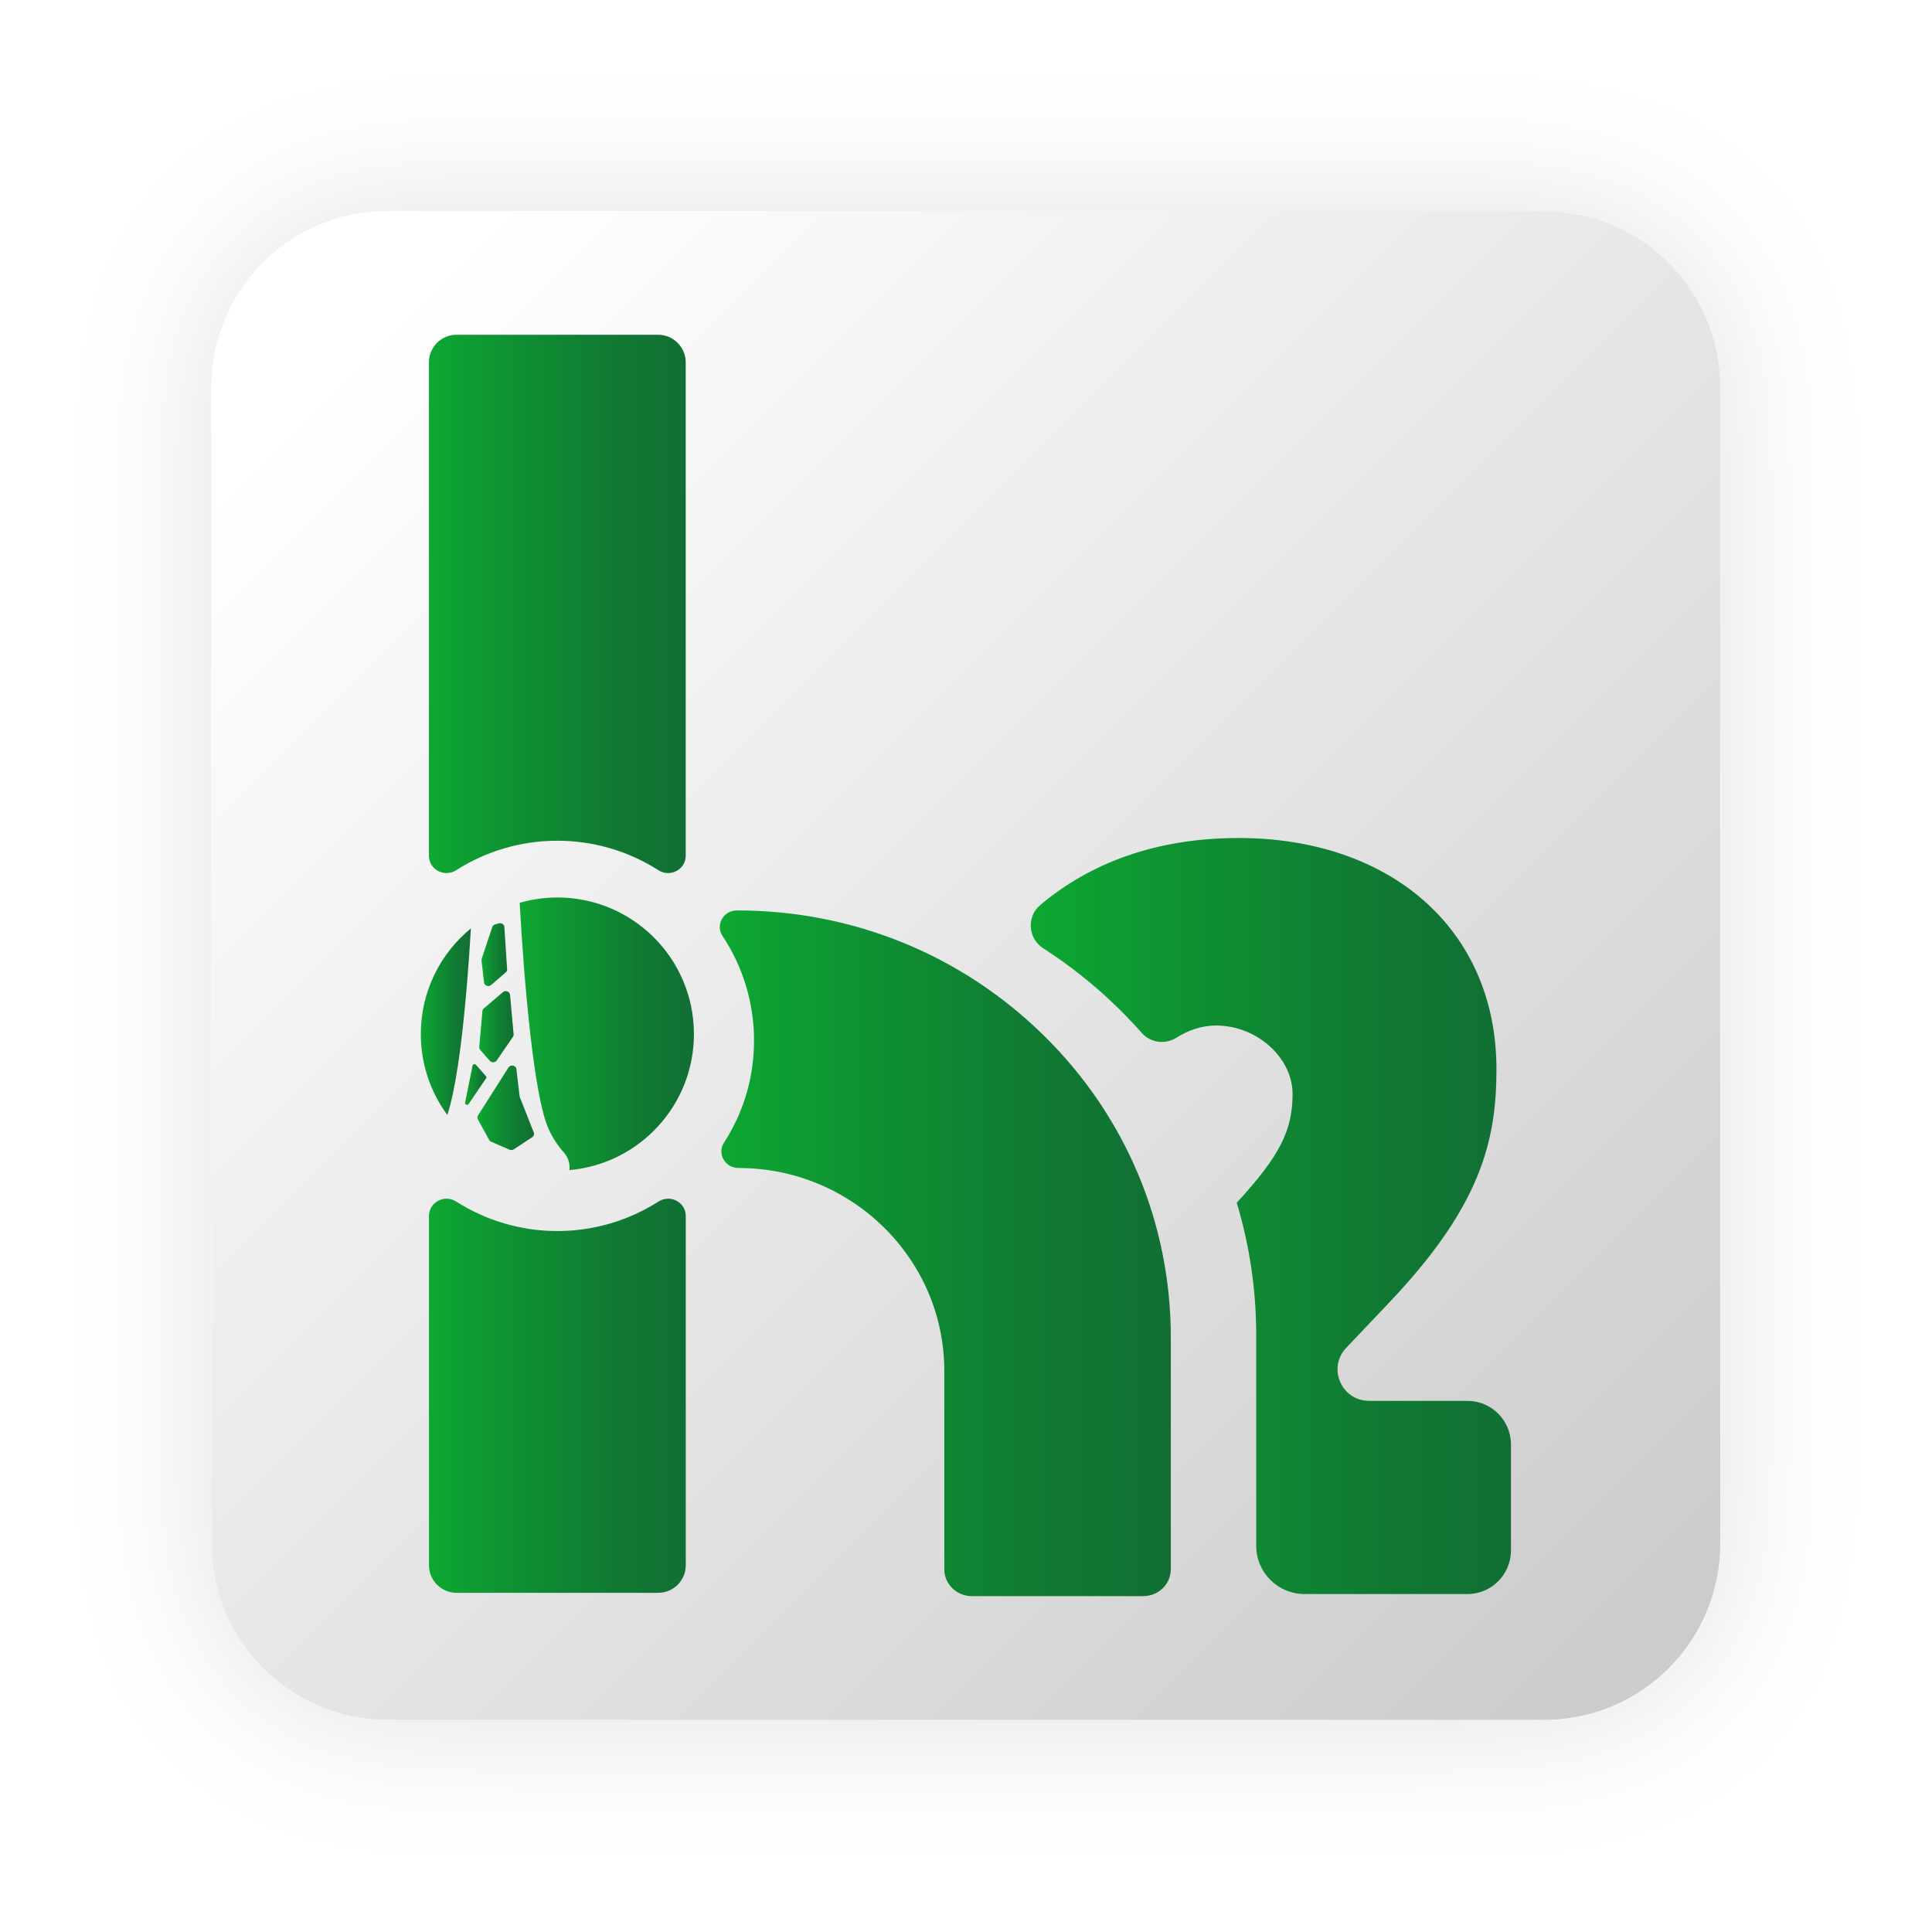
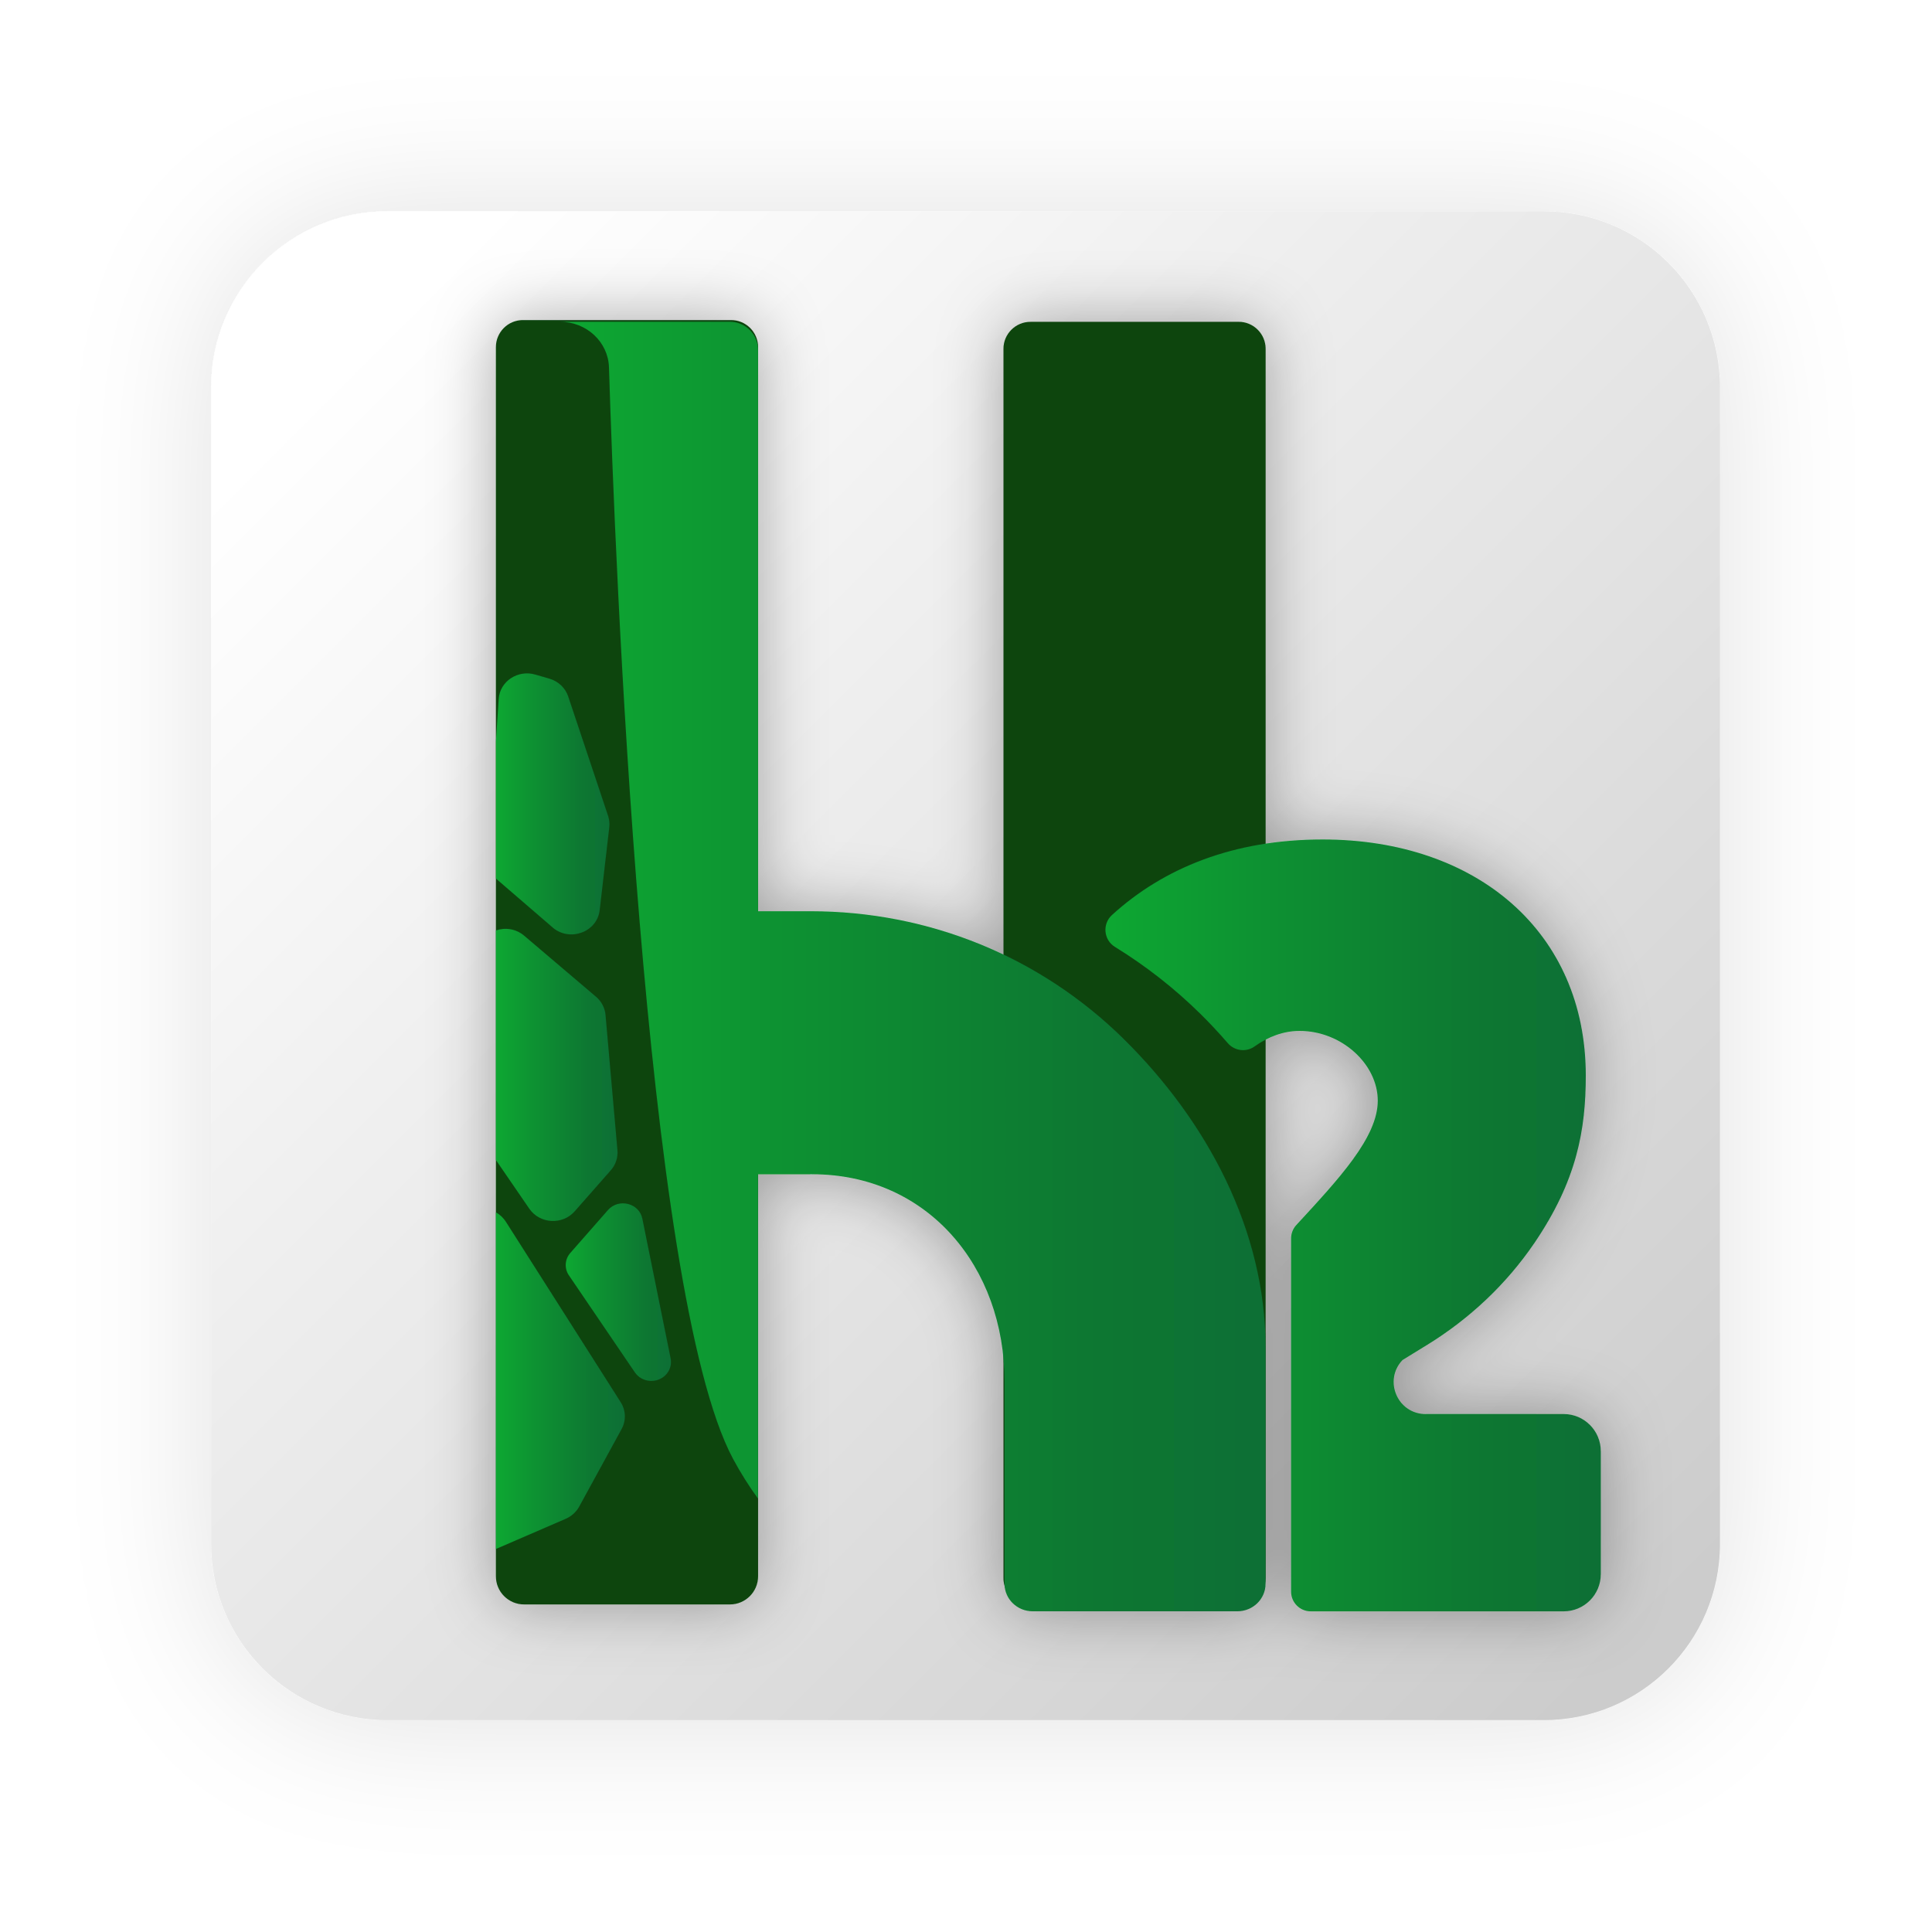
<svg xmlns="http://www.w3.org/2000/svg" xmlns:xlink="http://www.w3.org/1999/xlink" id="Layer_1" data-name="Layer 1" viewBox="0 0 461.28 461.28">
  <defs>
    <style>
      .cls-1 {
-         fill: url(#linear-gradient-2);
+         filter: url(#drop-shadow-2);
      }

      .cls-2 {
-         fill: url(#linear-gradient-10);
+         fill: url(#Degradado_sin_nombre_7-3);
      }

      .cls-3 {
-         fill: url(#linear-gradient-4);
+         fill: url(#Degradado_sin_nombre_7-4);
      }

      .cls-4 {
-         fill: url(#linear-gradient-3);
+         fill: url(#Degradado_sin_nombre_7);
      }

      .cls-5 {
-         fill: url(#linear-gradient-5);
+         fill: url(#Degradado_sin_nombre_7-6);
      }

      .cls-6 {
-         fill: url(#linear-gradient-8);
+         fill: url(#Degradado_sin_nombre_7-5);
      }

      .cls-7 {
-         fill: url(#linear-gradient-7);
+         fill: url(#Degradado_sin_nombre_7-2);
      }

      .cls-8 {
-         fill: url(#linear-gradient-9);
-       }
- 
-       .cls-9 {
-         fill: url(#linear-gradient-6);
-       }
- 
-       .cls-10 {
        fill: url(#Degradado_sin_nombre_10);
        filter: url(#drop-shadow-1);
      }

-       .cls-11 {
-         fill: url(#linear-gradient);
+       .cls-9 {
+         fill: #074411;
      }
    </style>
-     <linearGradient id="Degradado_sin_nombre_10" data-name="Degradado sin nombre 10" x1="84.04" y1="83.94" x2="391.64" y2="391.54" gradientUnits="userSpaceOnUse">
+     <linearGradient id="Degradado_sin_nombre_10" data-name="Degradado sin nombre 10" x1="83.97" y1="84" x2="391.57" y2="391.6" gradientUnits="userSpaceOnUse">
      <stop offset="0" stop-color="#fff" />
      <stop offset="1" stop-color="#ccc" />
    </linearGradient>
    <filter id="drop-shadow-1" x="0" y="0" width="461.28" height="461.28" filterUnits="userSpaceOnUse">
      <feOffset dx="0" dy="0" />
      <feGaussianBlur result="blur" stdDeviation="16.79" />
      <feFlood flood-color="#000" flood-opacity=".12" />
      <feComposite in2="blur" operator="in" />
      <feComposite in="SourceGraphic" />
    </filter>
-     <linearGradient id="linear-gradient" x1="102.41" y1="1100.87" x2="163.73" y2="1100.87" gradientTransform="translate(0 1245.06) scale(1 -1)" gradientUnits="userSpaceOnUse">
+     <filter id="drop-shadow-2" x="95.34" y="53.36" width="309.84" height="354.48" filterUnits="userSpaceOnUse">
+       <feOffset dx="0" dy="0" />
+       <feGaussianBlur result="blur-2" stdDeviation="7.64" />
+       <feFlood flood-color="#000" flood-opacity=".33" />
+       <feComposite in2="blur-2" operator="in" />
+       <feComposite in="SourceGraphic" />
+     </filter>
+     <linearGradient id="Degradado_sin_nombre_7" data-name="Degradado sin nombre 7" x1="263.91" y1="292.57" x2="382.16" y2="292.57" gradientUnits="userSpaceOnUse">
      <stop offset="0" stop-color="#0da832" />
      <stop offset=".29" stop-color="#0e9332" />
      <stop offset=".74" stop-color="#107833" />
      <stop offset="1" stop-color="#116f34" />
    </linearGradient>
-     <linearGradient id="linear-gradient-2" x1="102.41" y1="911.81" x2="163.72" y2="911.81" xlink:href="#linear-gradient" />
-     <linearGradient id="linear-gradient-3" x1="171.85" y1="945.83" x2="279.55" y2="945.83" xlink:href="#linear-gradient" />
-     <linearGradient id="linear-gradient-4" x1="246.09" y1="954.73" x2="360.75" y2="954.73" xlink:href="#linear-gradient" />
-     <linearGradient id="linear-gradient-5" x1="114.94" y1="1017.14" x2="121.08" y2="1017.14" xlink:href="#linear-gradient" />
-     <linearGradient id="linear-gradient-6" x1="114.42" y1="999.94" x2="122.64" y2="999.94" xlink:href="#linear-gradient" />
-     <linearGradient id="linear-gradient-7" x1="111.03" y1="986.13" x2="116.15" y2="986.13" xlink:href="#linear-gradient" />
-     <linearGradient id="linear-gradient-8" x1="124.08" y1="998.23" x2="165.68" y2="998.23" xlink:href="#linear-gradient" />
-     <linearGradient id="linear-gradient-9" x1="100.47" y1="1001.12" x2="112.43" y2="1001.12" xlink:href="#linear-gradient" />
-     <linearGradient id="linear-gradient-10" x1="113.97" y1="980.56" x2="127.5" y2="980.56" xlink:href="#linear-gradient" />
+     <linearGradient id="Degradado_sin_nombre_7-2" data-name="Degradado sin nombre 7" x1="133.74" y1="230.78" x2="302.18" y2="230.78" xlink:href="#Degradado_sin_nombre_7" />
+     <linearGradient id="Degradado_sin_nombre_7-3" data-name="Degradado sin nombre 7" x1="118.4" y1="191.93" x2="145.51" y2="191.93" xlink:href="#Degradado_sin_nombre_7" />
+     <linearGradient id="Degradado_sin_nombre_7-4" data-name="Degradado sin nombre 7" x1="118.4" y1="256.64" x2="147.44" y2="256.64" xlink:href="#Degradado_sin_nombre_7" />
+     <linearGradient id="Degradado_sin_nombre_7-5" data-name="Degradado sin nombre 7" x1="135.07" y1="308.5" x2="160.2" y2="308.5" xlink:href="#Degradado_sin_nombre_7" />
+     <linearGradient id="Degradado_sin_nombre_7-6" data-name="Degradado sin nombre 7" x1="118.4" y1="329.64" x2="149.17" y2="329.64" xlink:href="#Degradado_sin_nombre_7" />
  </defs>
-   <rect class="cls-10" x="50.49" y="50.39" width="360.24" height="360.24" rx="42.06" ry="42.06" />
-   <g>
+   <rect class="cls-8" x="50.42" y="50.45" width="360.24" height="360.24" rx="42.06" ry="42.06" />
+   <g class="cls-1">
+     <path class="cls-9" d="M246.03,76.84c-3.56,0-6.45,2.89-6.45,6.45v293.48c0,3.71,3.01,6.72,6.72,6.72h49.16c3.7,0,6.72-3.02,6.72-6.72V83.28c0-3.56-2.89-6.45-6.45-6.45h-49.7Z" />
+     <path class="cls-9" d="M124.85,76.42c-3.56,0-6.45,2.89-6.45,6.45v293.48c0,3.71,3.01,6.72,6.72,6.72h49.16c3.7,0,6.72-3.02,6.72-6.72V82.87c0-3.56-2.89-6.45-6.45-6.45h-49.7Z" />
+     <path class="cls-4" d="M340.4,337.62c-6.71,0-10.16-8.03-5.54-12.9l5.87-3.61c10.15-6.24,18.94-14.51,25.64-24.36,10.09-14.85,12.25-26.91,12.25-39.95,0-34.23-25.98-56.37-62.84-56.37-21.21,0-37.97,6.8-50.29,18.04-2.35,2.15-1.99,5.96.73,7.62,7.31,4.5,14.16,9.84,20.41,16,2.27,2.24,4.44,4.56,6.5,6.95,1.61,1.88,4.39,2.25,6.4.81,3.29-2.35,6.94-3.71,10.77-3.71,9.99,0,18.65,7.91,18.65,16.66s-9.27,18.65-19.45,29.69c-.8.87-1.24,2-1.24,3.18,0,10.92,0,67.58,0,84.36,0,2.59,2.1,4.69,4.69,4.69h60.38c4.9,0,8.87-3.97,8.87-8.87v-29.37c0-4.9-3.97-8.87-8.87-8.87h-32.9Z" />
    <g>
-       <path class="cls-11" d="M157.14,79.93h-48.15c-3.63,0-6.58,2.95-6.58,6.58v117.77c0,2.61,2.14,4.17,4.21,4.17h0c.81,0,1.59-.23,2.31-.69,7.21-4.6,15.56-7.03,24.13-7.03s16.92,2.43,24.13,7.03c.72.46,1.5.69,2.32.69,2.06,0,4.21-1.56,4.21-4.17v-117.77c0-3.63-2.95-6.58-6.58-6.58Z" />
-       <path class="cls-1" d="M159.52,286.2c-.81,0-1.59.23-2.32.69-7.21,4.6-15.56,7.03-24.13,7.03s-16.92-2.43-24.13-7.03c-.72-.46-1.5-.69-2.31-.69-2.06,0-4.21,1.56-4.21,4.17v83.35c0,3.63,2.95,6.58,6.58,6.58h48.15c3.63,0,6.58-2.95,6.58-6.58v-83.35c0-2.61-2.14-4.17-4.21-4.17h0Z" />
-       <path class="cls-4" d="M249.23,247.25c-19.57-19.27-45.58-29.88-73.27-29.88-1.56,0-2.92.8-3.64,2.14-.33.61-.96,2.21.18,3.94,4.93,7.43,7.53,16.07,7.53,24.96s-2.48,17.11-7.18,24.43c-1.11,1.73-.46,3.31-.14,3.91.72,1.33,2.08,2.12,3.63,2.12,27.09,0,49.12,21.73,49.12,48.44v47.36c0,3.54,2.95,6.42,6.58,6.42h40.92c3.63,0,6.58-2.88,6.58-6.42v-55.36c0-27.22-10.76-52.82-30.31-72.07h0Z" />
-     </g>
-     <path class="cls-3" d="M326.84,334.45c-6.57,0-9.95-7.87-5.43-12.63l9.78-10.31c22.19-23.2,26.1-38.82,26.1-56.22,0-33.53-25.45-55.21-61.56-55.21-19.69,0-35.48,5.98-47.35,15.99-3.32,2.79-2.96,7.99.68,10.33,6.46,4.15,12.53,8.99,18.11,14.48,1.88,1.86,3.69,3.76,5.42,5.73,2.11,2.39,5.62,2.83,8.31,1.14,2.93-1.84,6.12-2.9,9.45-2.9,9.79,0,18.26,7.75,18.26,16.32s-2.88,14.65-13.33,25.99h-.01c3.07,10.14,4.66,20.77,4.66,31.65v50.25c0,6.37,5.16,11.53,11.53,11.53h38.89c5.75,0,10.4-4.66,10.4-10.4v-25.32c0-5.75-4.66-10.4-10.4-10.4h-23.52,0Z" />
-     <g>
-       <path class="cls-5" d="M116.58,235.43c.18,0,.44-.04.69-.26l3.49-3.01c.23-.19.35-.47.32-.75l-.66-10.1c-.03-.5-.48-.89-1.02-.89-.1,0-.21.01-.31.04l-.89.26c-.32.09-.57.33-.67.63l-2.53,7.59c-.04.12-.05.26-.04.38l.61,5.26c.07.55.58.85,1.02.85Z" />
-       <path class="cls-9" d="M114.65,250.67l2.3,2.61c.2.23.48.35.79.35.35,0,.68-.16.86-.44l3.87-5.64c.12-.18.18-.38.16-.59l-.85-9.44c-.05-.57-.57-.88-1.03-.88-.18,0-.44.04-.68.25l-4.56,3.88c-.19.16-.31.38-.33.62l-.76,8.6c-.02.24.06.49.23.68Z" />
-       <path class="cls-7" d="M113.3,254.07c-.19,0-.42.11-.47.35l-1.8,8.88c-.02.13.02.26.12.36.12.12.27.13.34.13h0c.16,0,.32-.07.4-.2l4.18-6.16c.1-.15.09-.33-.03-.47l-2.39-2.72c-.12-.13-.26-.16-.36-.16h0Z" />
-       <path class="cls-6" d="M133.08,214.29c-3.12,0-6.14.44-9,1.26,1.06,19.35,3.41,46.25,6.87,53.94.94,2.08,2.17,3.98,3.67,5.67,1.06,1.19,1.52,2.72,1.33,4.21,16.66-1.46,29.73-15.44,29.73-32.48,0-18.01-14.6-32.61-32.61-32.61h0Z" />
-       <path class="cls-8" d="M111.46,235.35c.39-4.63.71-9.3.97-13.69-7.3,5.98-11.96,15.06-11.96,25.24,0,7.23,2.36,13.91,6.34,19.32,1.84-5.67,3.43-16.2,4.65-30.87h0Z" />
-       <path class="cls-2" d="M124.2,262.25c-.08-.19-.13-.4-.15-.61l-.76-6.38c-.07-.58-.58-.85-1.03-.85-.21,0-.6.06-.86.47l-7.28,11.45c-.18.28-.19.62-.03.91l2.7,4.93c.1.19.27.34.48.43l4.39,1.9c.13.06.28.09.43.09.21,0,.41-.06.59-.18l4.4-2.9c.38-.25.53-.7.37-1.1l-3.22-8.16h-.02Z" />
+       <path class="cls-7" d="M268.3,248.07c-19.98-19.67-46.54-30.51-74.8-30.51h-12.51V83.55c0-3.7-3.01-6.72-6.72-6.72h-40.54c6.31,0,11.48,4.81,11.67,10.87,1.42,45.56,8.23,220.66,29.61,260.59,1.81,3.37,3.82,6.54,5.97,9.51v-77.43h12.51v-.04c.13.01.26.03.39.03,27.65,0,45.96,22.18,45.96,49.45v48.35c0,3.61,3.01,6.55,6.72,6.55h48.88c3.7,0,6.72-2.94,6.72-6.55v-56.52c0-27.79-13.92-53.92-33.88-73.58Z" />
+       <path class="cls-2" d="M131.92,221.42c4.1,3.54,10.65,1.14,11.26-4.13l2.29-19.77c.11-.91,0-1.83-.28-2.71l-9.53-28.53c-.68-2.03-2.35-3.62-4.48-4.24l-3.37-.98c-4.18-1.22-8.46,1.62-8.74,5.82l-.67,10.22v32.62c.13.13.26.27.41.39l13.11,11.3Z" />
+       <path class="cls-3" d="M137.21,289.21l8.63-9.81c1.16-1.32,1.73-3.03,1.58-4.75l-2.85-32.34c-.15-1.67-.96-3.22-2.26-4.32l-17.15-14.58c-2.01-1.7-4.57-2-6.75-1.26v54.82l7.97,11.62c2.49,3.63,7.91,3.94,10.83.62Z" />
+       <path class="cls-6" d="M153.36,290.96c-.75-3.72-5.65-4.94-8.2-2.05l-8.98,10.23c-1.34,1.52-1.48,3.71-.34,5.37l15.74,23.15c1.63,2.4,5.14,2.75,7.25.72,1.1-1.06,1.59-2.58,1.29-4.05l-6.76-33.37Z" />
+       <path class="cls-5" d="M120.79,291.73c-.64-1.01-1.46-1.75-2.38-2.27v80.36s.09-.03.14-.05l16.51-7.14c1.38-.6,2.51-1.62,3.22-2.91l10.13-18.52c1.11-2.03,1.03-4.47-.22-6.42l-27.39-43.05Z" />
    </g>
  </g>
</svg>
